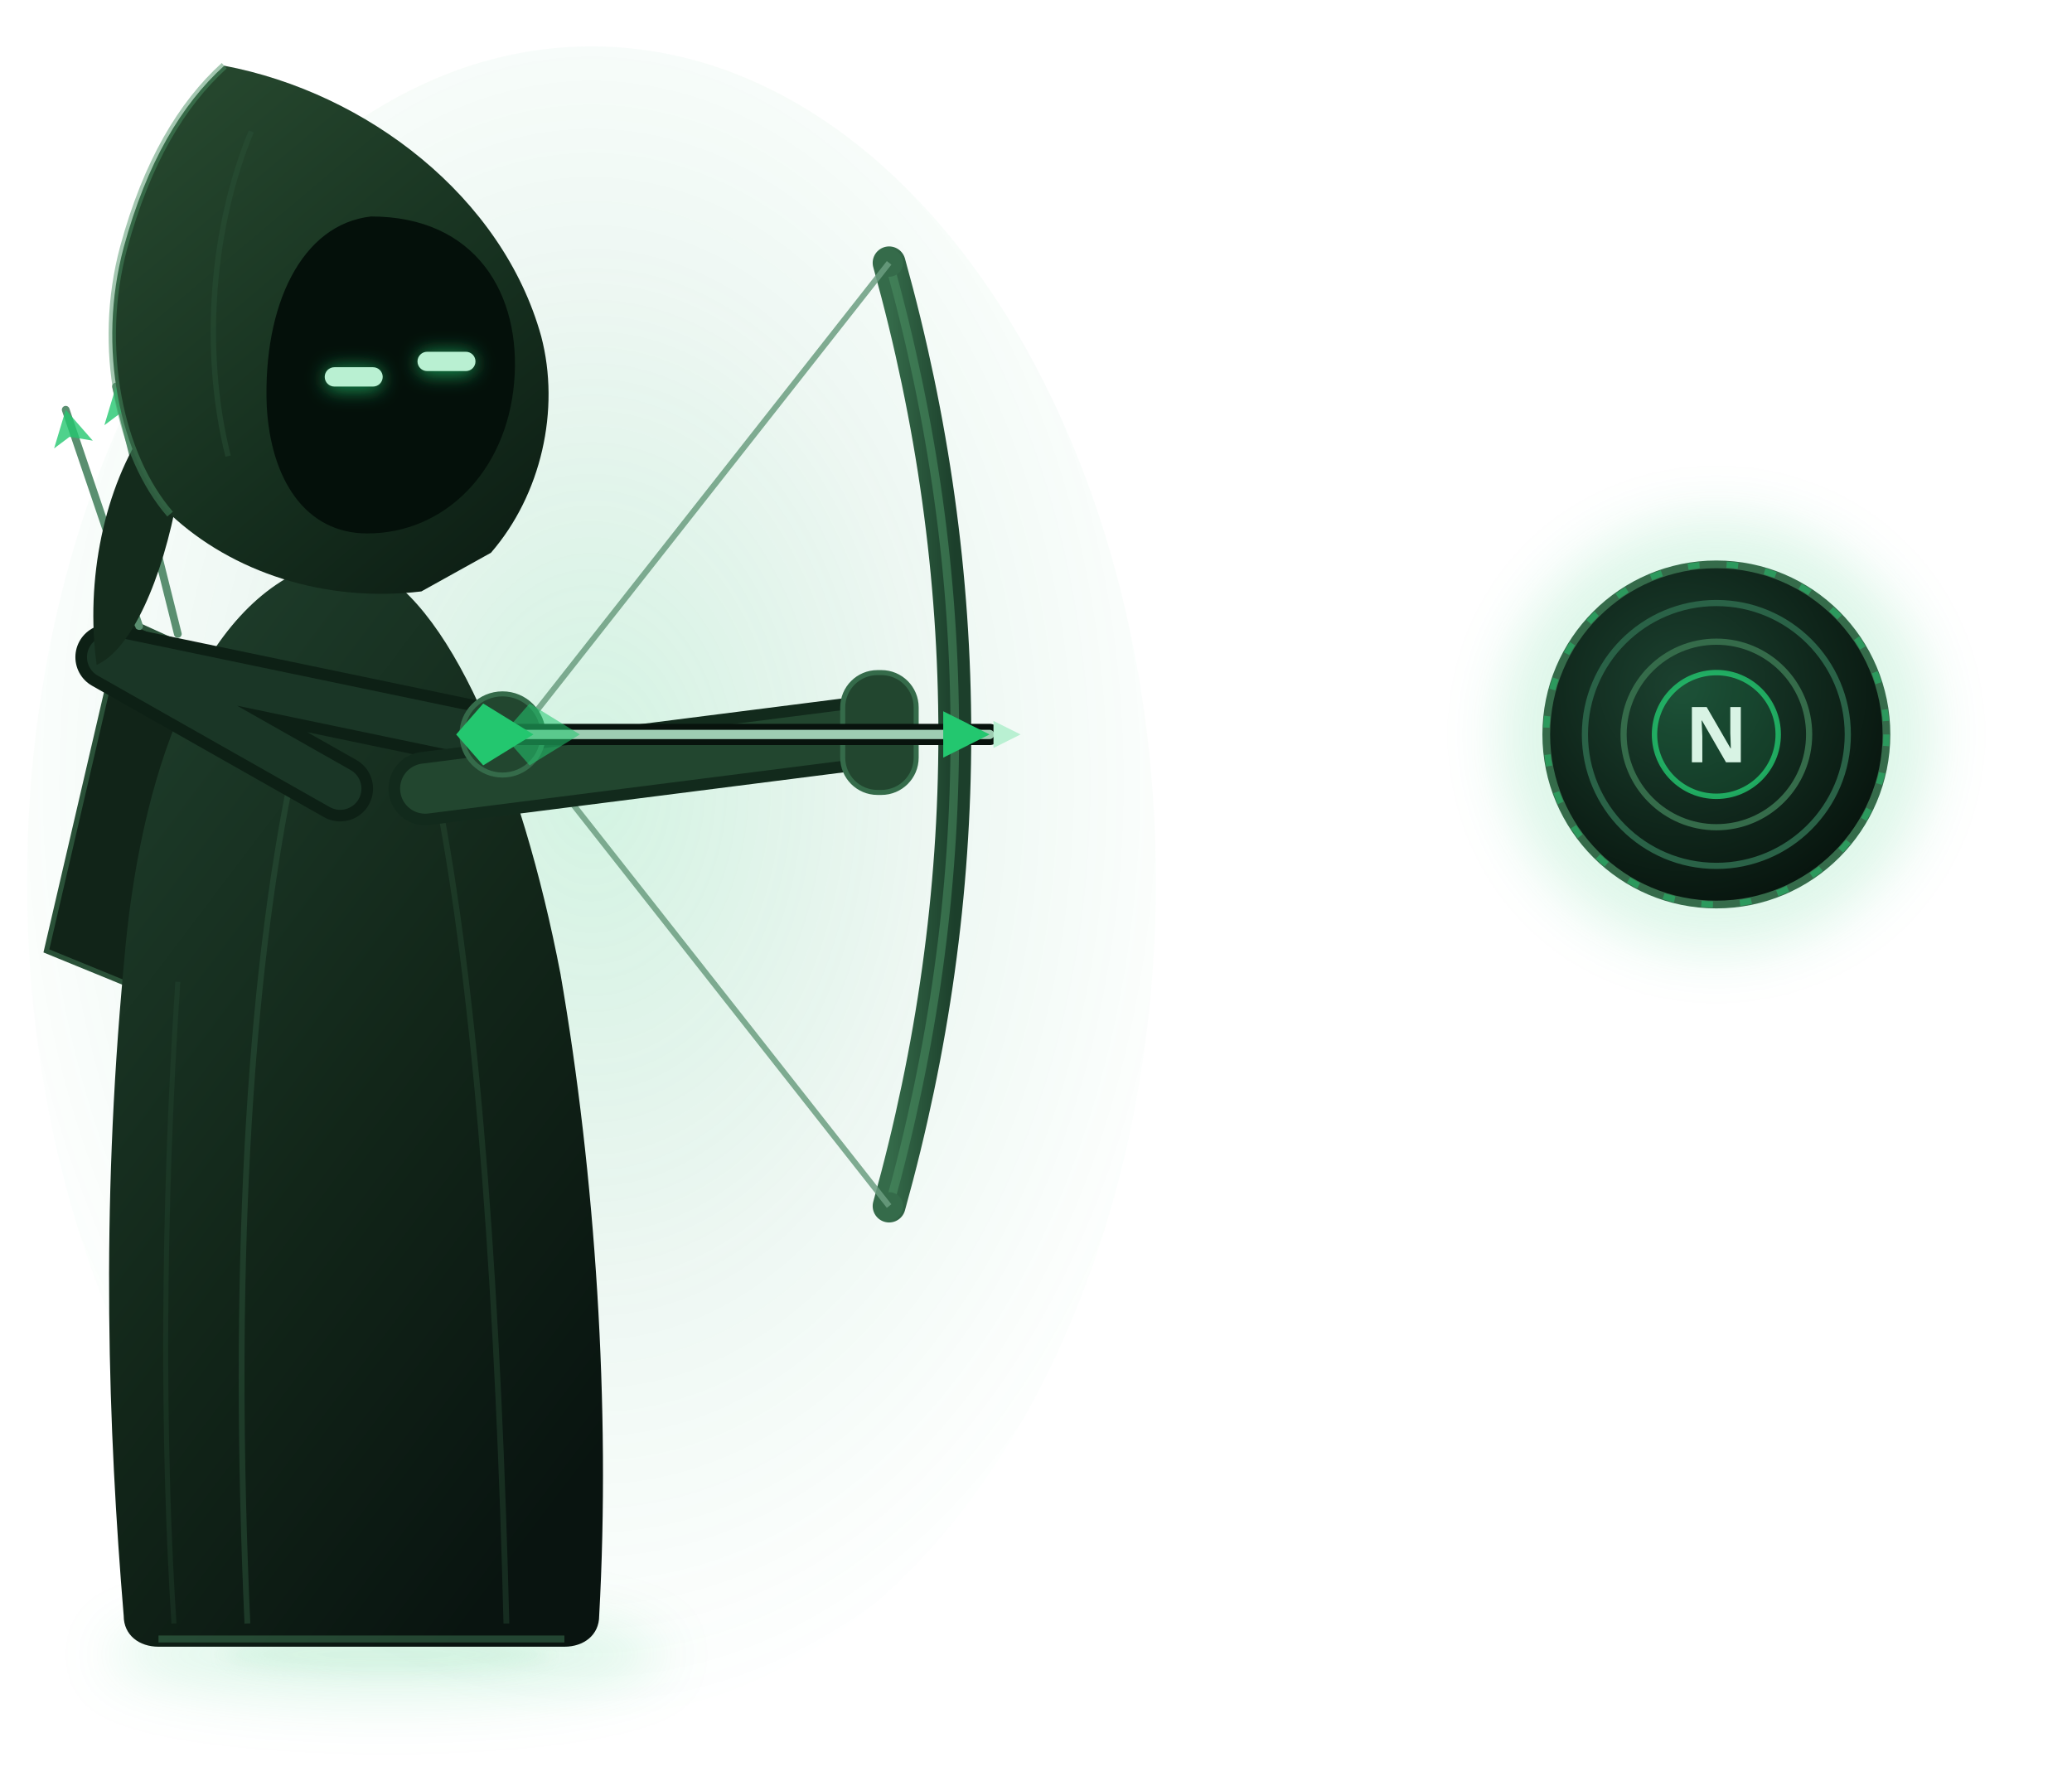
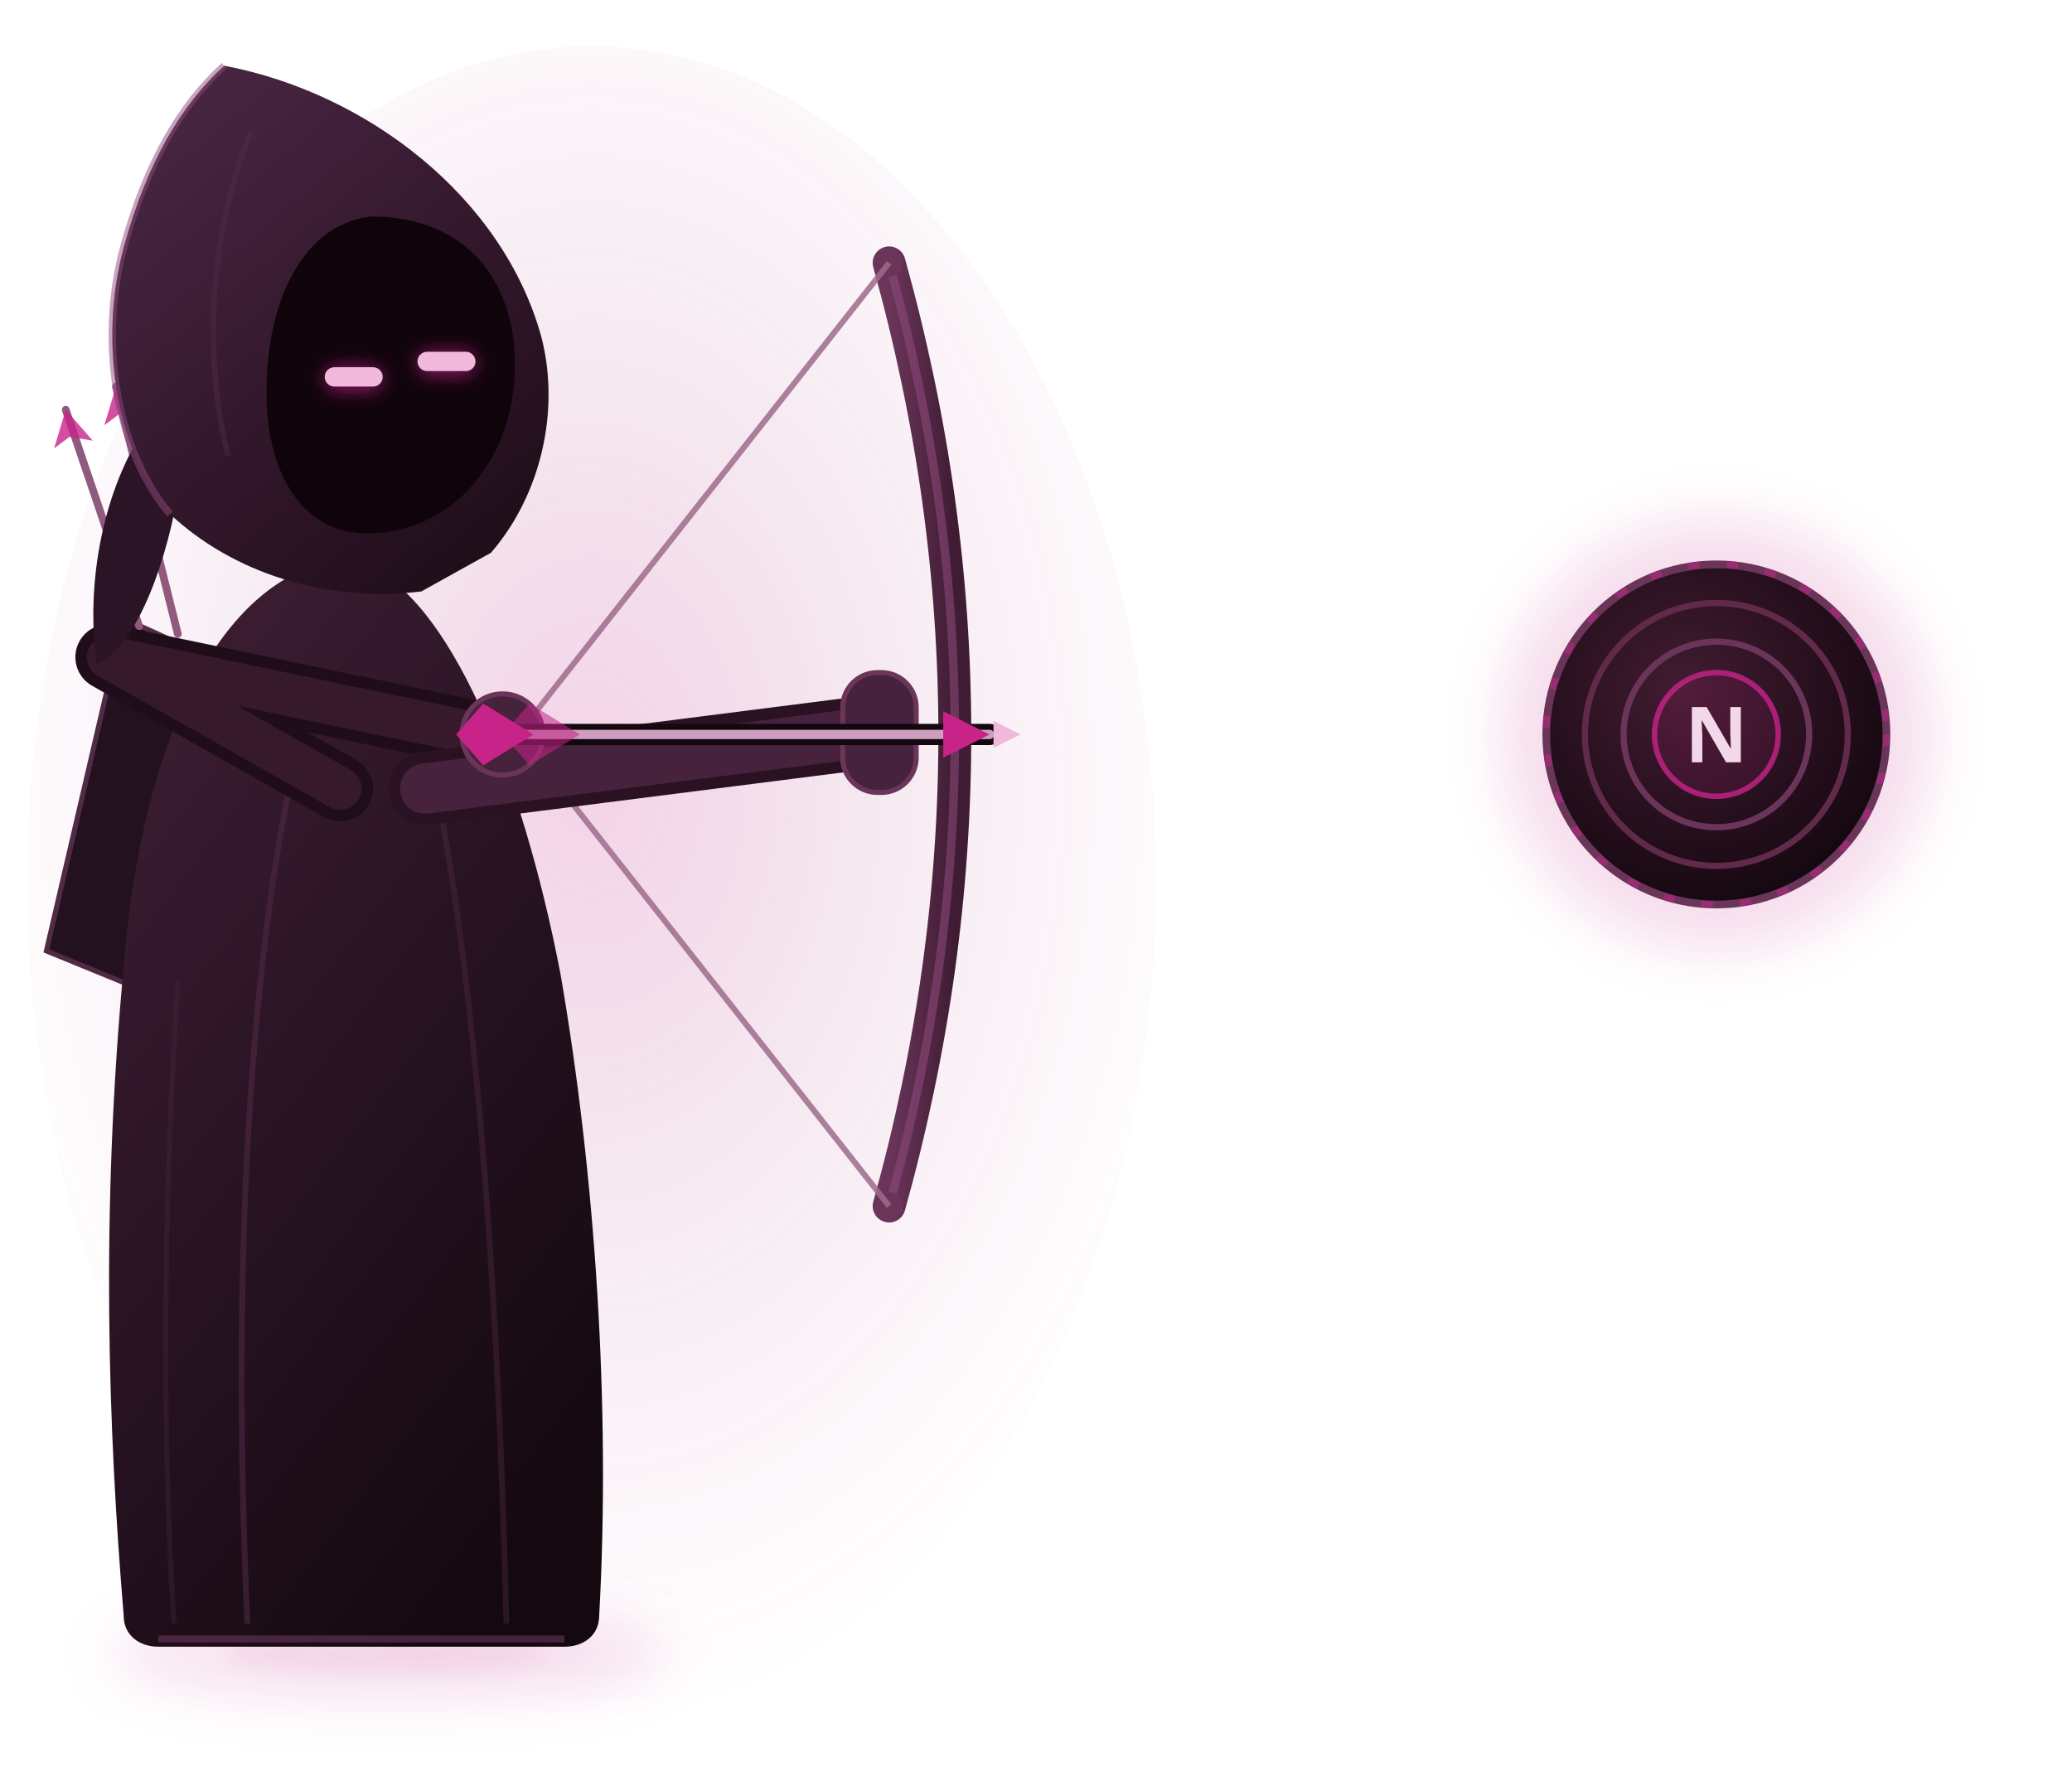
<svg xmlns="http://www.w3.org/2000/svg" viewBox="116 102 536 462" fill="none" role="img" aria-label="Hooded archer drawing a bow, the None mascot">
  <defs>
    <radialGradient id="aura" cx="50%" cy="44%" r="58%">
-       <stop offset="0%" stop-color="#23c76f" stop-opacity="0.20" />
-       <stop offset="55%" stop-color="#149657" stop-opacity="0.07" />
-       <stop offset="100%" stop-color="#23c76f" stop-opacity="0" />
+       <stop offset="0%" stop-color="#c72389" stop-opacity="0.20" />
+       <stop offset="55%" stop-color="#96145e" stop-opacity="0.07" />
+       <stop offset="100%" stop-color="#c72389" stop-opacity="0" />
    </radialGradient>
    <linearGradient id="cloak" x1="0.1" y1="0" x2="0.7" y2="1">
-       <stop offset="0%" stop-color="#1f3f2c" />
-       <stop offset="55%" stop-color="#122619" />
-       <stop offset="100%" stop-color="#091410" />
+       <stop offset="0%" stop-color="#3f1f35" />
+       <stop offset="55%" stop-color="#261221" />
+       <stop offset="100%" stop-color="#14090e" />
    </linearGradient>
    <linearGradient id="hood" x1="0.15" y1="0" x2="0.85" y2="1">
-       <stop offset="0%" stop-color="#27492f" />
-       <stop offset="60%" stop-color="#16301f" />
-       <stop offset="100%" stop-color="#0d1e14" />
+       <stop offset="0%" stop-color="#492744" />
+       <stop offset="60%" stop-color="#301629" />
+       <stop offset="100%" stop-color="#1e0d18" />
    </linearGradient>
    <linearGradient id="limb" x1="0" y1="0" x2="1" y2="0">
-       <stop offset="0%" stop-color="#356b4a" />
-       <stop offset="100%" stop-color="#1c3f2b" />
+       <stop offset="0%" stop-color="#6b355a" />
+       <stop offset="100%" stop-color="#3f1c33" />
    </linearGradient>
    <radialGradient id="coin" cx="40%" cy="36%" r="70%">
-       <stop offset="0%" stop-color="#1c4230" />
-       <stop offset="70%" stop-color="#0d2117" />
-       <stop offset="100%" stop-color="#07130d" />
+       <stop offset="0%" stop-color="#421c31" />
+       <stop offset="70%" stop-color="#210d19" />
+       <stop offset="100%" stop-color="#13070e" />
    </radialGradient>
    <filter id="soft" x="-60%" y="-60%" width="220%" height="220%">
      <feGaussianBlur stdDeviation="7" />
    </filter>
    <filter id="tiny" x="-60%" y="-60%" width="220%" height="220%">
      <feGaussianBlur stdDeviation="2.4" />
    </filter>
  </defs>
  <style>
    /* one small human touch: an occasional blink. Nothing else moves. */
    @keyframes blink{0%,94%,100%{transform:scaleY(1)}97%{transform:scaleY(.12)}}
    #eyes{transform-box:fill-box;transform-origin:center;animation:blink 7s ease-in-out infinite}
    @media (prefers-reduced-motion:reduce){#eyes{animation:none}}
  </style>
  <ellipse cx="269" cy="330" rx="146" ry="216" fill="url(#aura)" />
-   <ellipse cx="216" cy="530" rx="72" ry="12" fill="#23c76f" opacity="0.13" filter="url(#soft)" />
-   <ellipse cx="216" cy="530" rx="42" ry="5" fill="#86d8a8" opacity="0.15" filter="url(#tiny)" />
+   <ellipse cx="216" cy="530" rx="72" ry="12" fill="#c72389" opacity="0.13" filter="url(#soft)" />
+   <ellipse cx="216" cy="530" rx="42" ry="5" fill="#d886bd" opacity="0.15" filter="url(#tiny)" />
  <path d="M346 170 Q380 292 346 414" stroke="url(#limb)" stroke-width="8.5" stroke-linecap="round" fill="none" />
-   <path d="M346 170 Q380 292 346 414" stroke="#4a8f63" stroke-width="2.2" stroke-linecap="round" fill="none" opacity="0.55" />
-   <circle cx="346" cy="170" r="3.6" fill="#356b4a" />
-   <circle cx="346" cy="414" r="3.6" fill="#356b4a" />
-   <path id="nk-string" d="M346 170 L250 292 L346 414" stroke="#6b9d80" stroke-width="1.5" fill="none" opacity="0.85" />
+   <path d="M346 170 Q380 292 346 414" stroke="#8f4a7c" stroke-width="2.2" stroke-linecap="round" fill="none" opacity="0.55" />
+   <circle cx="346" cy="170" r="3.6" fill="#6b355a" />
+   <circle cx="346" cy="414" r="3.6" fill="#6b355a" />
+   <path id="nk-string" d="M346 170 L250 292 L346 414" stroke="#9d6b8c" stroke-width="1.5" fill="none" opacity="0.85" />
  <g>
-     <path d="M148 262 L128 348 L150 357 L170 272 Z" fill="#112418" stroke="#2a5138" stroke-width="1.3" />
-     <g stroke="#5a8f70" stroke-width="2" stroke-linecap="round">
+     <path d="M148 262 L128 348 L150 357 L170 272 Z" fill="#24111f" stroke="#512a46" stroke-width="1.3" />
+     <g stroke="#8f5a7d" stroke-width="2" stroke-linecap="round">
      <path d="M152 264 L133 208" />
      <path d="M162 266 L146 202" />
    </g>
-     <g fill="#23c76f" opacity="0.8">
+     <g fill="#c72389" opacity="0.8">
      <path d="M133 208 l-3 10 l4 -3 l6 1 Z" />
      <path d="M146 202 l-3 10 l4 -3 l6 1 Z" />
    </g>
  </g>
  <path d="M198 248            C 168 258, 152 302, 148 352            C 142 416, 144 472, 148 520            C 148 525, 152 528, 157 528            L 262 528            C 267 528, 271 525, 271 520            C 274 466, 270 406, 261 354            C 251 302, 232 256, 210 248 Z" fill="url(#cloak)" />
-   <path d="M192 300 C 180 356, 176 434, 180 522" stroke="#2a5138" stroke-width="1.5" fill="none" opacity="0.55" />
-   <path d="M230 312 C 240 366, 245 442, 247 522" stroke="#2a5138" stroke-width="1.5" fill="none" opacity="0.4" />
-   <path d="M162 356 C 158 416, 158 476, 161 522" stroke="#2a5138" stroke-width="1.3" fill="none" opacity="0.28" />
-   <path d="M157 526 L262 526" stroke="#4a8f63" stroke-width="1.8" opacity="0.4" />
+   <path d="M192 300 C 180 356, 176 434, 180 522" stroke="#512a46" stroke-width="1.5" fill="none" opacity="0.55" />
+   <path d="M230 312 C 240 366, 245 442, 247 522" stroke="#512a46" stroke-width="1.5" fill="none" opacity="0.4" />
+   <path d="M162 356 C 158 416, 158 476, 161 522" stroke="#512a46" stroke-width="1.3" fill="none" opacity="0.28" />
+   <path d="M157 526 L262 526" stroke="#8f4a7c" stroke-width="1.8" opacity="0.4" />
  <g id="nk-drawarm">
-     <path d="M204 306 L144 272 L240 292" stroke="#0d2015" stroke-width="17" stroke-linecap="round" stroke-linejoin="round" fill="none" />
-     <path d="M204 306 L144 272 L240 292" stroke="#1a3626" stroke-width="11" stroke-linecap="round" stroke-linejoin="round" fill="none" />
+     <path d="M204 306 L144 272 L240 292" stroke="#200d1a" stroke-width="17" stroke-linecap="round" stroke-linejoin="round" fill="none" />
+     <path d="M204 306 L144 272 L240 292" stroke="#361a2c" stroke-width="11" stroke-linecap="round" stroke-linejoin="round" fill="none" />
  </g>
-   <path d="M226 306 L336 292" stroke="#122a1c" stroke-width="19" stroke-linecap="round" fill="none" />
-   <path d="M226 306 L336 292" stroke="#22462f" stroke-width="13" stroke-linecap="round" fill="none" />
-   <rect x="334" y="276" width="19" height="31" rx="9" fill="#22462f" stroke="#356b4a" stroke-width="1.3" />
-   <path d="M154 212 C 143 228, 138 252, 141 274 C 150 270, 158 252, 162 230 Z" fill="#142b1c" />
+   <path d="M226 306 L336 292" stroke="#2a1222" stroke-width="19" stroke-linecap="round" fill="none" />
+   <path d="M226 306 L336 292" stroke="#46223c" stroke-width="13" stroke-linecap="round" fill="none" />
+   <rect x="334" y="276" width="19" height="31" rx="9" fill="#46223c" stroke="#6b355a" stroke-width="1.3" />
+   <path d="M154 212 C 143 228, 138 252, 141 274 C 150 270, 158 252, 162 230 Z" fill="#2b1425" />
  <path d="M174 119            C 211 126, 246 153, 256 189            C 261 208, 256 230, 243 245            L 225 255            C 200 258, 176 250, 160 235            C 147 220, 141 192, 148 166            C 154 144, 163 129, 174 119 Z" fill="url(#hood)" />
-   <path d="M174 119 C 163 129, 154 144, 148 166 C 141 192, 147 220, 160 235" stroke="#4a8f63" stroke-width="1.9" fill="none" opacity="0.5" />
-   <path d="M181 136 C 171 160, 168 192, 175 220" stroke="#2a5138" stroke-width="1.4" fill="none" opacity="0.45" />
-   <path d="M212 158            C 239 158, 251 178, 249 201            C 247 224, 231 240, 211 240            C 195 240, 186 226, 185 207            C 184 181, 194 160, 212 158 Z" fill="#04100a" />
+   <path d="M174 119 C 163 129, 154 144, 148 166 C 141 192, 147 220, 160 235" stroke="#8f4a7c" stroke-width="1.9" fill="none" opacity="0.5" />
+   <path d="M181 136 C 171 160, 168 192, 175 220" stroke="#512a46" stroke-width="1.4" fill="none" opacity="0.45" />
+   <path d="M212 158            C 239 158, 251 178, 249 201            C 247 224, 231 240, 211 240            C 195 240, 186 226, 185 207            C 184 181, 194 160, 212 158 Z" fill="#10040b" />
  <g filter="url(#tiny)" opacity="0.7">
-     <rect x="200" y="197" width="15" height="6" rx="3" fill="#23c76f" />
-     <rect x="224" y="193" width="15" height="6" rx="3" fill="#23c76f" />
+     <rect x="200" y="197" width="15" height="6" rx="3" fill="#c72389" />
+     <rect x="224" y="193" width="15" height="6" rx="3" fill="#c72389" />
  </g>
  <g id="eyes">
-     <rect x="200" y="197" width="15" height="5" rx="2.5" fill="#b9f0d2" />
-     <rect x="224" y="193" width="15" height="5" rx="2.5" fill="#b9f0d2" />
+     <rect x="200" y="197" width="15" height="5" rx="2.5" fill="#f0b9dc" />
+     <rect x="224" y="193" width="15" height="5" rx="2.5" fill="#f0b9dc" />
  </g>
-   <circle id="nk-drawhand" cx="246" cy="292" r="10.5" fill="#22462f" stroke="#356b4a" stroke-width="1.3" />
+   <circle id="nk-drawhand" cx="246" cy="292" r="10.5" fill="#46223c" stroke="#6b355a" stroke-width="1.3" />
  <g id="nk-target">
-     <circle cx="560" cy="292" r="56" fill="#23c76f" opacity="0.15" filter="url(#soft)" />
-     <circle cx="560" cy="292" r="44" fill="url(#coin)" stroke="#356b4a" stroke-width="2" />
-     <circle cx="560" cy="292" r="44" fill="none" stroke="#23c76f" stroke-width="1.6" stroke-dasharray="3 7" opacity="0.5" />
-     <circle cx="560" cy="292" r="34" fill="none" stroke="#2a6247" stroke-width="1.6" />
-     <circle cx="560" cy="292" r="24" fill="none" stroke="#356b4a" stroke-width="1.6" />
-     <circle cx="560" cy="292" r="16" fill="#23c76f" opacity="0.12" />
-     <circle cx="560" cy="292" r="16" fill="none" stroke="#23c76f" stroke-width="1.4" opacity="0.8" />
-     <text x="560" y="292" dy="0.36em" text-anchor="middle" font-family="'Space Grotesk', Geist, ui-sans-serif, sans-serif" font-weight="700" font-size="20" fill="#d8f3e4">N</text>
+     <circle cx="560" cy="292" r="56" fill="#c72389" opacity="0.15" filter="url(#soft)" />
+     <circle cx="560" cy="292" r="44" fill="url(#coin)" stroke="#6b355a" stroke-width="2" />
+     <circle cx="560" cy="292" r="44" fill="none" stroke="#c72389" stroke-width="1.6" stroke-dasharray="3 7" opacity="0.5" />
+     <circle cx="560" cy="292" r="34" fill="none" stroke="#622a4a" stroke-width="1.6" />
+     <circle cx="560" cy="292" r="24" fill="none" stroke="#6b355a" stroke-width="1.6" />
+     <circle cx="560" cy="292" r="16" fill="#c72389" opacity="0.12" />
+     <circle cx="560" cy="292" r="16" fill="none" stroke="#c72389" stroke-width="1.4" opacity="0.8" />
+     <text x="560" y="292" dy="0.36em" text-anchor="middle" font-family="'Space Grotesk', Geist, ui-sans-serif, sans-serif" font-weight="700" font-size="20" fill="#f3d8e9">N</text>
  </g>
  <g id="nk-arrow">
-     <line x1="240" y1="292" x2="372" y2="292" stroke="#08130d" stroke-width="5.5" stroke-linecap="round" />
-     <line x1="240" y1="292" x2="372" y2="292" stroke="#9ecdb2" stroke-width="2.4" stroke-linecap="round" />
-     <path d="M372 292 l-12 -6 l0 12 Z" fill="#23c76f" />
-     <path d="M380 292 l-7 -3.5 l0 7 Z" fill="#b9f0d2" />
-     <g fill="#23c76f">
+     <line x1="240" y1="292" x2="372" y2="292" stroke="#13080f" stroke-width="5.5" stroke-linecap="round" />
+     <line x1="240" y1="292" x2="372" y2="292" stroke="#cd9ebd" stroke-width="2.4" stroke-linecap="round" />
+     <path d="M372 292 l-12 -6 l0 12 Z" fill="#c72389" />
+     <path d="M380 292 l-7 -3.5 l0 7 Z" fill="#f0b9dc" />
+     <g fill="#c72389">
      <path d="M254 292 l-13 -8 l-7 8 l7 8 Z" />
      <path d="M266 292 l-13 -8 l-7 8 l7 8 Z" opacity="0.55" />
    </g>
  </g>
</svg>
